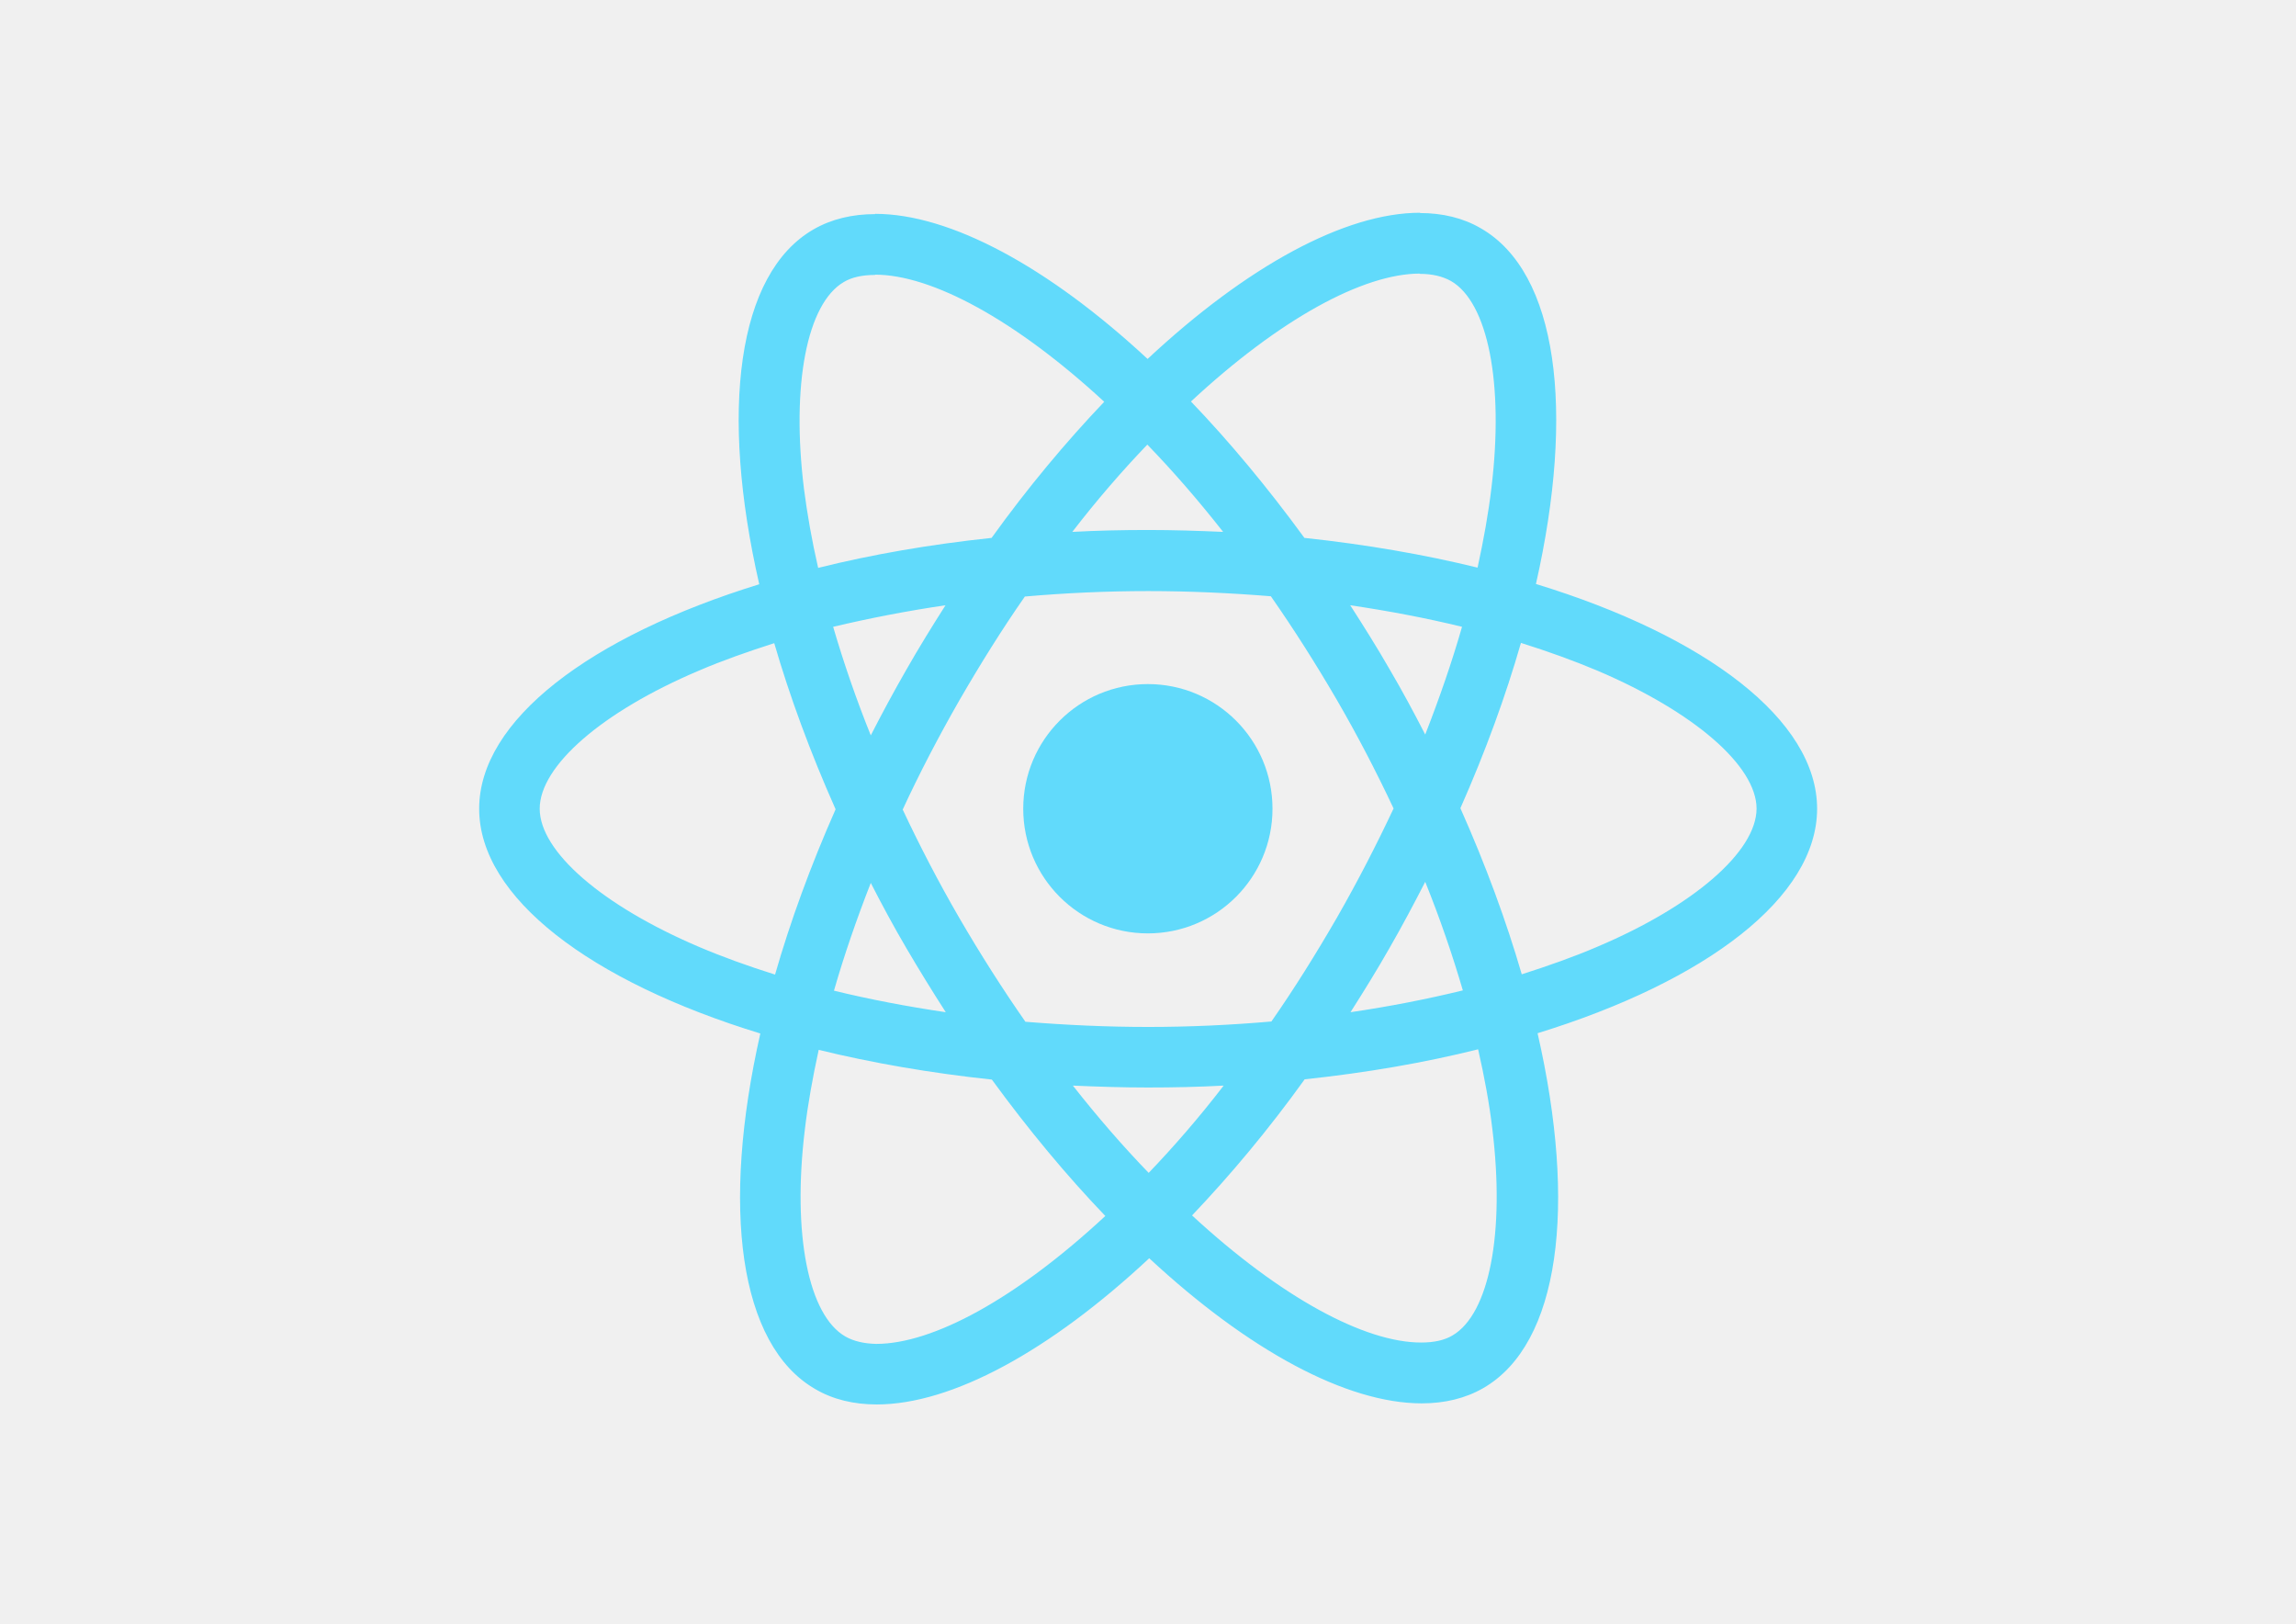
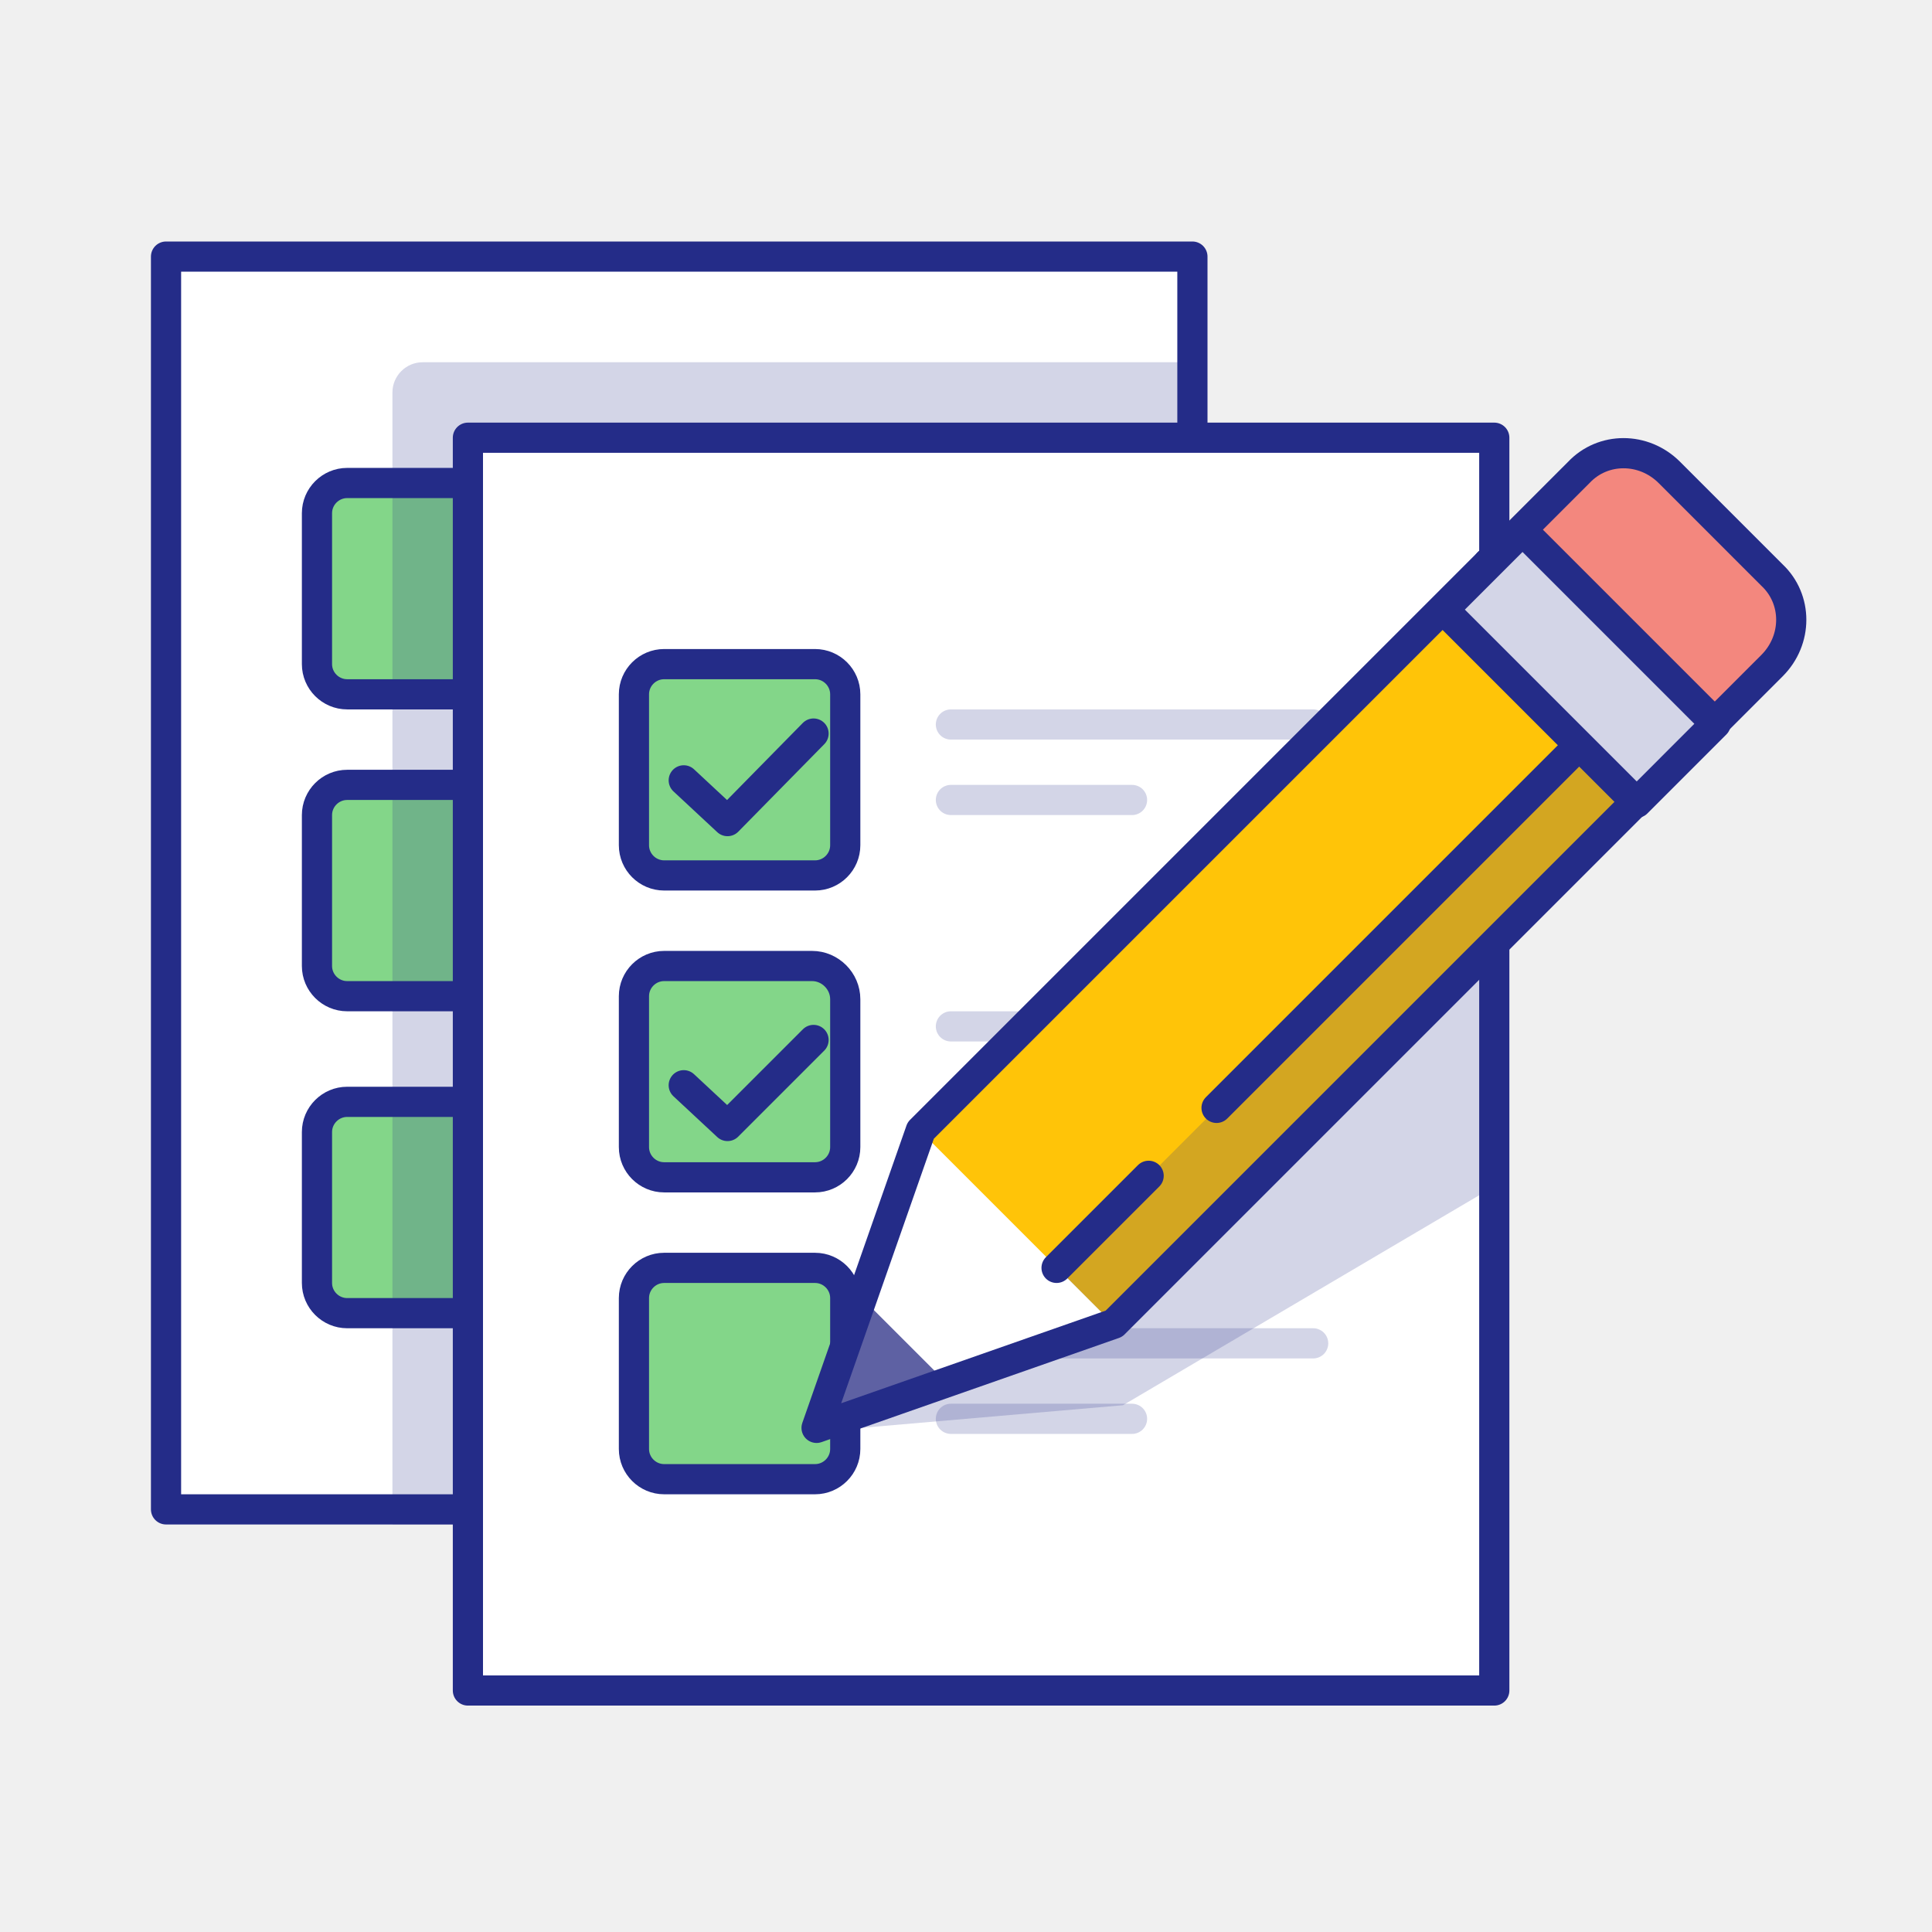
- <svg xmlns="http://www.w3.org/2000/svg" viewBox="0 0 841.9 595.3">
-   <g fill="#61DAFB">
-     <path d="M666.3 296.5c0-32.5-40.7-63.3-103.1-82.4 14.4-63.6 8-114.2-20.2-130.4-6.5-3.8-14.1-5.6-22.4-5.6v22.3c4.6 0 8.3.9 11.4 2.6 13.6 7.8 19.5 37.5 14.9 75.7-1.1 9.4-2.9 19.3-5.1 29.4-19.6-4.8-41-8.5-63.5-10.9-13.5-18.5-27.5-35.3-41.6-50 32.6-30.3 63.2-46.9 84-46.9V78c-27.5 0-63.5 19.6-99.9 53.6-36.4-33.8-72.4-53.2-99.9-53.2v22.3c20.7 0 51.4 16.5 84 46.6-14 14.7-28 31.4-41.3 49.9-22.6 2.4-44 6.1-63.6 11-2.3-10-4-19.7-5.2-29-4.7-38.2 1.1-67.9 14.6-75.8 3-1.8 6.9-2.6 11.5-2.6V78.5c-8.4 0-16 1.8-22.6 5.6-28.1 16.2-34.4 66.7-19.9 130.1-62.2 19.2-102.7 49.9-102.7 82.3 0 32.5 40.7 63.3 103.1 82.4-14.4 63.6-8 114.2 20.2 130.4 6.5 3.8 14.1 5.6 22.5 5.6 27.5 0 63.5-19.6 99.9-53.6 36.4 33.8 72.4 53.2 99.9 53.2 8.4 0 16-1.8 22.6-5.6 28.1-16.2 34.4-66.7 19.9-130.1 62-19.1 102.5-49.9 102.5-82.3zm-130.2-66.7c-3.7 12.9-8.3 26.2-13.5 39.5-4.1-8-8.4-16-13.1-24-4.6-8-9.5-15.8-14.4-23.4 14.2 2.1 27.9 4.7 41 7.9zm-45.8 106.5c-7.8 13.5-15.8 26.3-24.1 38.2-14.9 1.3-30 2-45.2 2-15.1 0-30.2-.7-45-1.9-8.3-11.9-16.4-24.6-24.2-38-7.6-13.1-14.5-26.4-20.8-39.8 6.2-13.4 13.2-26.8 20.7-39.9 7.8-13.5 15.8-26.3 24.1-38.2 14.9-1.3 30-2 45.2-2 15.1 0 30.2.7 45 1.9 8.3 11.9 16.4 24.6 24.2 38 7.6 13.1 14.5 26.4 20.8 39.8-6.3 13.4-13.2 26.8-20.7 39.9zm32.3-13c5.4 13.4 10 26.8 13.8 39.8-13.1 3.2-26.9 5.9-41.2 8 4.9-7.7 9.8-15.6 14.4-23.7 4.6-8 8.9-16.1 13-24.1zM421.2 430c-9.3-9.6-18.6-20.3-27.8-32 9 .4 18.2.7 27.5.7 9.4 0 18.7-.2 27.8-.7-9 11.7-18.3 22.4-27.5 32zm-74.4-58.9c-14.2-2.1-27.9-4.7-41-7.9 3.7-12.9 8.3-26.2 13.5-39.5 4.1 8 8.4 16 13.1 24 4.7 8 9.5 15.8 14.4 23.4zM420.7 163c9.3 9.6 18.6 20.3 27.8 32-9-.4-18.2-.7-27.5-.7-9.4 0-18.7.2-27.8.7 9-11.7 18.3-22.4 27.5-32zm-74 58.9c-4.9 7.7-9.8 15.6-14.4 23.7-4.6 8-8.9 16-13 24-5.4-13.4-10-26.8-13.8-39.8 13.1-3.1 26.9-5.8 41.2-7.9zm-90.5 125.2c-35.4-15.1-58.3-34.9-58.3-50.6 0-15.7 22.9-35.6 58.3-50.6 8.6-3.7 18-7 27.7-10.1 5.7 19.6 13.2 40 22.5 60.9-9.2 20.8-16.6 41.1-22.2 60.6-9.9-3.1-19.3-6.5-28-10.2zM310 490c-13.6-7.8-19.5-37.5-14.9-75.7 1.1-9.4 2.9-19.3 5.1-29.4 19.6 4.8 41 8.5 63.5 10.9 13.5 18.5 27.5 35.3 41.6 50-32.6 30.3-63.2 46.9-84 46.9-4.5-.1-8.3-1-11.3-2.7zm237.2-76.2c4.7 38.2-1.1 67.9-14.6 75.8-3 1.8-6.9 2.6-11.5 2.6-20.7 0-51.4-16.5-84-46.6 14-14.7 28-31.4 41.3-49.9 22.6-2.4 44-6.1 63.6-11 2.3 10.1 4.1 19.8 5.2 29.1zm38.5-66.7c-8.6 3.7-18 7-27.7 10.1-5.7-19.6-13.2-40-22.5-60.9 9.2-20.8 16.6-41.1 22.2-60.6 9.9 3.1 19.3 6.5 28.1 10.2 35.4 15.1 58.3 34.9 58.3 50.6-.1 15.7-23 35.6-58.4 50.6zM320.8 78.4z" />
-     <circle cx="420.9" cy="296.5" r="45.7" />
-     <path d="M520.5 78.1z" />
+ <svg xmlns="http://www.w3.org/2000/svg" id="Layer_1" style="enable-background:new 0 0 128 128;" version="1.1" viewBox="0 0 128 128" xml:space="preserve">
+   <style type="text/css">
+ 	.st0{opacity:0.2;fill:#FFFFFF;}
+ 	.st1{fill:#FFFFFF;}
+ 	.st2{fill:none;stroke:#242C88;stroke-width:2;stroke-linecap:round;stroke-linejoin:round;stroke-miterlimit:10;}
+ 	.st3{fill:#5E61A3;}
+ 	.st4{opacity:0.5;fill:#242C88;}
+ 	.st5{fill:#39C89A;}
+ 	.st6{fill:#CAEAFB;}
+ 	.st7{fill:#589FFF;}
+ 	.st8{fill:#FF5751;}
+ 	.st9{fill:#BC8D66;}
+ 	.st10{opacity:0.7;fill:#FFFFFF;}
+ 	.st11{fill:#F1C92A;}
+ 	.st12{opacity:0.4;fill:none;stroke:#FFFFFF;stroke-width:2;stroke-linecap:round;stroke-linejoin:round;stroke-miterlimit:10;}
+ 	.st13{fill:#F3877E;}
+ 	.st14{fill:#83D689;}
+ 	.st15{opacity:0.4;fill:#242C88;}
+ 	.st16{opacity:0.2;fill:#242C88;}
+ 	
+ 		.st17{fill:none;stroke:#FFFFFF;stroke-width:3;stroke-linecap:round;stroke-linejoin:round;stroke-miterlimit:10;stroke-dasharray:0.1,6;}
+ 	.st18{fill:#FFC408;}
+ 	
+ 		.st19{opacity:0.4;fill:none;stroke:#FFFFFF;stroke-width:3;stroke-linecap:round;stroke-linejoin:round;stroke-miterlimit:10;stroke-dasharray:0.1,6;}
+ 	.st20{fill:none;stroke:#CAEAFB;stroke-width:12;stroke-linecap:round;stroke-miterlimit:10;}
+ 	.st21{fill:none;stroke:#CAEAFB;stroke-width:7;stroke-linecap:round;stroke-miterlimit:10;}
+ 	.st22{opacity:0.4;fill:none;stroke:#242C88;stroke-width:2;stroke-linecap:round;stroke-linejoin:round;stroke-miterlimit:10;}
+ 	.st23{opacity:0.5;}
+ 	.st24{fill:#242C88;}
+ 	
+ 		.st25{fill:none;stroke:#242C88;stroke-width:3;stroke-linecap:round;stroke-linejoin:round;stroke-miterlimit:10;stroke-dasharray:0.1,6;}
+ 	.st26{opacity:0.5;fill:#FFFFFF;}
+ 	.st27{fill:none;stroke:#FFFFFF;stroke-width:3;stroke-linecap:round;stroke-linejoin:round;stroke-miterlimit:10;}
+ 	.st28{fill:none;stroke:#FFFFFF;stroke-width:2;stroke-linecap:round;stroke-linejoin:round;stroke-miterlimit:10;}
+ 	.st29{fill:#E5BD9E;}
+ 	.st30{fill:#A06D47;}
+ 	
+ 		.st31{opacity:0.3;fill:none;stroke:#FFFFFF;stroke-width:3;stroke-linecap:round;stroke-linejoin:round;stroke-miterlimit:10;stroke-dasharray:0.1,6;}
+ 	.st32{opacity:0.1;fill:#242C88;}
+ 	.st33{opacity:0.5;fill:#FF5751;}
+ 	.st34{opacity:0.2;fill:none;stroke:#242C88;stroke-width:2;stroke-linecap:round;stroke-linejoin:round;stroke-miterlimit:10;}
+ 	.st35{opacity:0.3;clip-path:url(#SVGID_2_);}
+ 	
+ 		.st36{fill:none;stroke:#FFFFFF;stroke-width:3;stroke-linecap:round;stroke-linejoin:round;stroke-miterlimit:10;stroke-dasharray:0,6;}
+ 	
+ 		.st37{opacity:0.3;fill:none;stroke:#FFFFFF;stroke-width:3;stroke-linecap:round;stroke-linejoin:round;stroke-miterlimit:10;stroke-dasharray:0,6;}
+ 	.st38{clip-path:url(#SVGID_4_);}
+ 	.st39{opacity:0.2;fill:none;stroke:#242C88;stroke-width:9;stroke-linecap:round;stroke-linejoin:round;stroke-miterlimit:10;}
+ 	.st40{opacity:0.3;}
+ 	.st41{opacity:0.4;fill:#FFFFFF;}
+ 	.st42{opacity:0.5;fill:#CAEAFB;}
+ 	.st43{opacity:0.6;fill:#242C88;}
+ 	.st44{opacity:0.5;fill:none;stroke:#242C88;stroke-width:2;stroke-linecap:round;stroke-linejoin:round;stroke-miterlimit:10;}
+ 	.st45{opacity:0.3;fill:#242C88;}
+ 	.st46{opacity:0.2;}
+ 	
+ 		.st47{clip-path:url(#SVGID_6_);fill:none;stroke:#242C88;stroke-width:2;stroke-linecap:round;stroke-linejoin:round;stroke-miterlimit:10;}
+ 	.st48{opacity:0.2;fill:none;stroke:#FFFFFF;stroke-width:8;stroke-linecap:round;stroke-linejoin:round;stroke-miterlimit:10;}
+ 	.st49{clip-path:url(#SVGID_8_);fill:#FFFFFF;}
+ 	
+ 		.st50{clip-path:url(#SVGID_8_);fill:none;stroke:#242C88;stroke-width:2;stroke-linecap:round;stroke-linejoin:round;stroke-miterlimit:10;}
+ 	.st51{opacity:0.2;clip-path:url(#SVGID_8_);fill:#242C88;}
+ 	
+ 		.st52{opacity:0.2;clip-path:url(#SVGID_8_);fill:none;stroke:#242C88;stroke-width:2;stroke-linecap:round;stroke-linejoin:round;stroke-miterlimit:10;}
+ 	.st53{fill:none;stroke:#242C88;stroke-width:1.848;stroke-linecap:round;stroke-linejoin:round;stroke-miterlimit:10;}
+ 	.st54{opacity:0.4;fill:none;stroke:#FFFFFF;stroke-width:7;stroke-linecap:round;stroke-linejoin:round;stroke-miterlimit:10;}
+ 	.st55{opacity:0.2;fill:none;stroke:#242C88;stroke-width:7;stroke-linecap:round;stroke-linejoin:round;stroke-miterlimit:10;}
+ 	.st56{opacity:7.000000e-02;fill:#242C88;}
+ 	.st57{fill:none;stroke:#FFFFFF;stroke-width:4;stroke-linecap:round;stroke-linejoin:round;stroke-miterlimit:10;}
+ 	.st58{opacity:0.4;fill:none;stroke:#FFFFFF;stroke-width:8;stroke-linecap:round;stroke-linejoin:round;stroke-miterlimit:10;}
+ 	.st59{opacity:0.2;fill:none;stroke:#242C88;stroke-width:8;stroke-linecap:round;stroke-linejoin:round;stroke-miterlimit:10;}
+ 	.st60{fill:none;stroke:#FF5751;stroke-width:4;stroke-linecap:round;stroke-linejoin:round;stroke-miterlimit:10;}
+ 	.st61{fill:none;stroke:#242C88;stroke-width:4;stroke-linecap:round;stroke-linejoin:round;stroke-miterlimit:10;}
+ </style>
+   <rect class="st1" height="83" width="68" x="11" y="17" />
+   <rect class="st2" height="83" width="68" x="11" y="17" />
+   <path class="st14" d="M33,46H23c-1.1,0-2-0.9-2-2V34c0-1.1,0.9-2,2-2h10c1.1,0,2,0.9,2,2v10C35,45.1,34.1,46,33,46z" />
+   <path class="st14" d="M32.8,66H23c-1.1,0-2-0.9-2-2V54c0-1.1,0.9-2,2-2h10c1.1,0,2,0.9,2,2v9.8C35,65,34,66,32.8,66z" />
+   <path class="st14" d="M33,87H23c-1.1,0-2-0.9-2-2V75c0-1.1,0.9-2,2-2h10c1.1,0,2,0.9,2,2v10C35,86.1,34.1,87,33,87z" />
+   <path class="st2" d="M33,46H23c-1.1,0-2-0.9-2-2V34c0-1.1,0.9-2,2-2h10c1.1,0,2,0.9,2,2v10C35,45.1,34.1,46,33,46z" />
+   <path class="st2" d="M32.8,66H23c-1.1,0-2-0.9-2-2V54c0-1.1,0.9-2,2-2h10c1.1,0,2,0.9,2,2v9.8C35,65,34,66,32.8,66z" />
+   <path class="st2" d="M33,87H23c-1.1,0-2-0.9-2-2V75c0-1.1,0.9-2,2-2h10c1.1,0,2,0.9,2,2v10C35,86.1,34.1,87,33,87z" />
+   <path class="st16" d="M79,101V24H28c-1.1,0-2,0.9-2,2v75H79z" />
+   <rect class="st1" height="83" width="68" x="31" y="29" />
+   <rect class="st2" height="83" width="68" x="31" y="29" />
+   <line class="st34" x1="63" x2="75" y1="53" y2="53" />
+   <line class="st34" x1="63" x2="87" y1="48" y2="48" />
+   <path class="st14" d="M54,58H44c-1.1,0-2-0.9-2-2V46c0-1.1,0.9-2,2-2h10c1.1,0,2,0.9,2,2v10C56,57.1,55.1,58,54,58z" />
+   <polyline class="st2" points="45.3,51.7 48.2,54.4 53.9,48.6 " />
+   <line class="st34" x1="63" x2="75" y1="74" y2="74" />
+   <line class="st34" x1="63" x2="87" y1="68" y2="68" />
+   <path class="st14" d="M54,78H44c-1.1,0-2-0.9-2-2V66c0-1.1,0.9-2,2-2h9.8c1.2,0,2.2,1,2.2,2.2V76C56,77.1,55.1,78,54,78z" />
+   <polyline class="st2" points="45.3,71.9 48.2,74.6 53.9,68.9 " />
+   <line class="st34" x1="63" x2="75" y1="94" y2="94" />
+   <line class="st34" x1="63" x2="87" y1="89" y2="89" />
+   <path class="st14" d="M54,98H44c-1.1,0-2-0.9-2-2V86c0-1.1,0.9-2,2-2h10c1.1,0,2,0.9,2,2v10C56,97.1,55.1,98,54,98z" />
+   <path class="st2" d="M54,58H44c-1.1,0-2-0.9-2-2V46c0-1.1,0.9-2,2-2h10c1.1,0,2,0.9,2,2v10C56,57.1,55.1,58,54,58z" />
+   <path class="st2" d="M54,78H44c-1.1,0-2-0.9-2-2V66c0-1.1,0.9-2,2-2h9.8c1.2,0,2.2,1,2.2,2.2V76C56,77.1,55.1,78,54,78z" />
+   <path class="st2" d="M54,98H44c-1.1,0-2-0.9-2-2V86c0-1.1,0.9-2,2-2h10c1.1,0,2,0.9,2,2v10C56,97.1,55.1,98,54,98z" />
+   <polygon class="st16" points="99,57.6 65.2,77.5 53.6,94.9 74.4,93.1 99,78.6 " />
+   <g>
+     <polygon class="st1" points="111.4,50.1 73.8,87.7 54.1,94.6 61,74.9 98.6,37.3  " />
+     <rect class="st18" height="18.1" transform="matrix(0.7071 -0.7071 0.7071 0.7071 -18.9596 79.2808)" width="53.2" x="59.6" y="53.5" />
+     <rect class="st16" height="5.3" transform="matrix(0.7071 -0.7071 0.7071 0.7071 -20.8293 83.7946)" width="53.2" x="64.1" y="64.4" />
+     <polygon class="st3" points="57.1,86 54.1,94.4 62.5,91.4  " />
+     <polygon class="st2" points="111.4,50.1 73.8,87.7 54.1,94.6 61,74.9 98.6,37.3  " />
+     <path class="st13" d="M111.4,50.1l6-6c1.7-1.7,1.7-4.4,0-6l-6.8-6.8c-1.7-1.7-4.4-1.7-6,0l-6,6L111.4,50.1z" />
+     <path class="st2" d="M111.4,50.1l6-6c1.7-1.7,1.7-4.4,0-6l-6.8-6.8c-1.7-1.7-4.4-1.7-6,0l-6,6L111.4,50.1z" />
+     <line class="st2" x1="80.6" x2="106.9" y1="73.4" y2="47.1" />
+     <line class="st2" x1="70" x2="76.1" y1="84" y2="77.9" />
+     <rect class="st1" height="18.1" transform="matrix(0.7071 -0.7071 0.7071 0.7071 -0.5282 86.9153)" width="7.4" x="100.9" y="35.1" />
+     <rect class="st16" height="18.1" transform="matrix(0.7071 -0.7071 0.7071 0.7071 -0.5282 86.9153)" width="7.4" x="100.9" y="35.1" />
+     <rect class="st2" height="18.1" transform="matrix(0.7071 -0.7071 0.7071 0.7071 -0.5282 86.9153)" width="7.4" x="100.9" y="35.1" />
  </g>
</svg>
